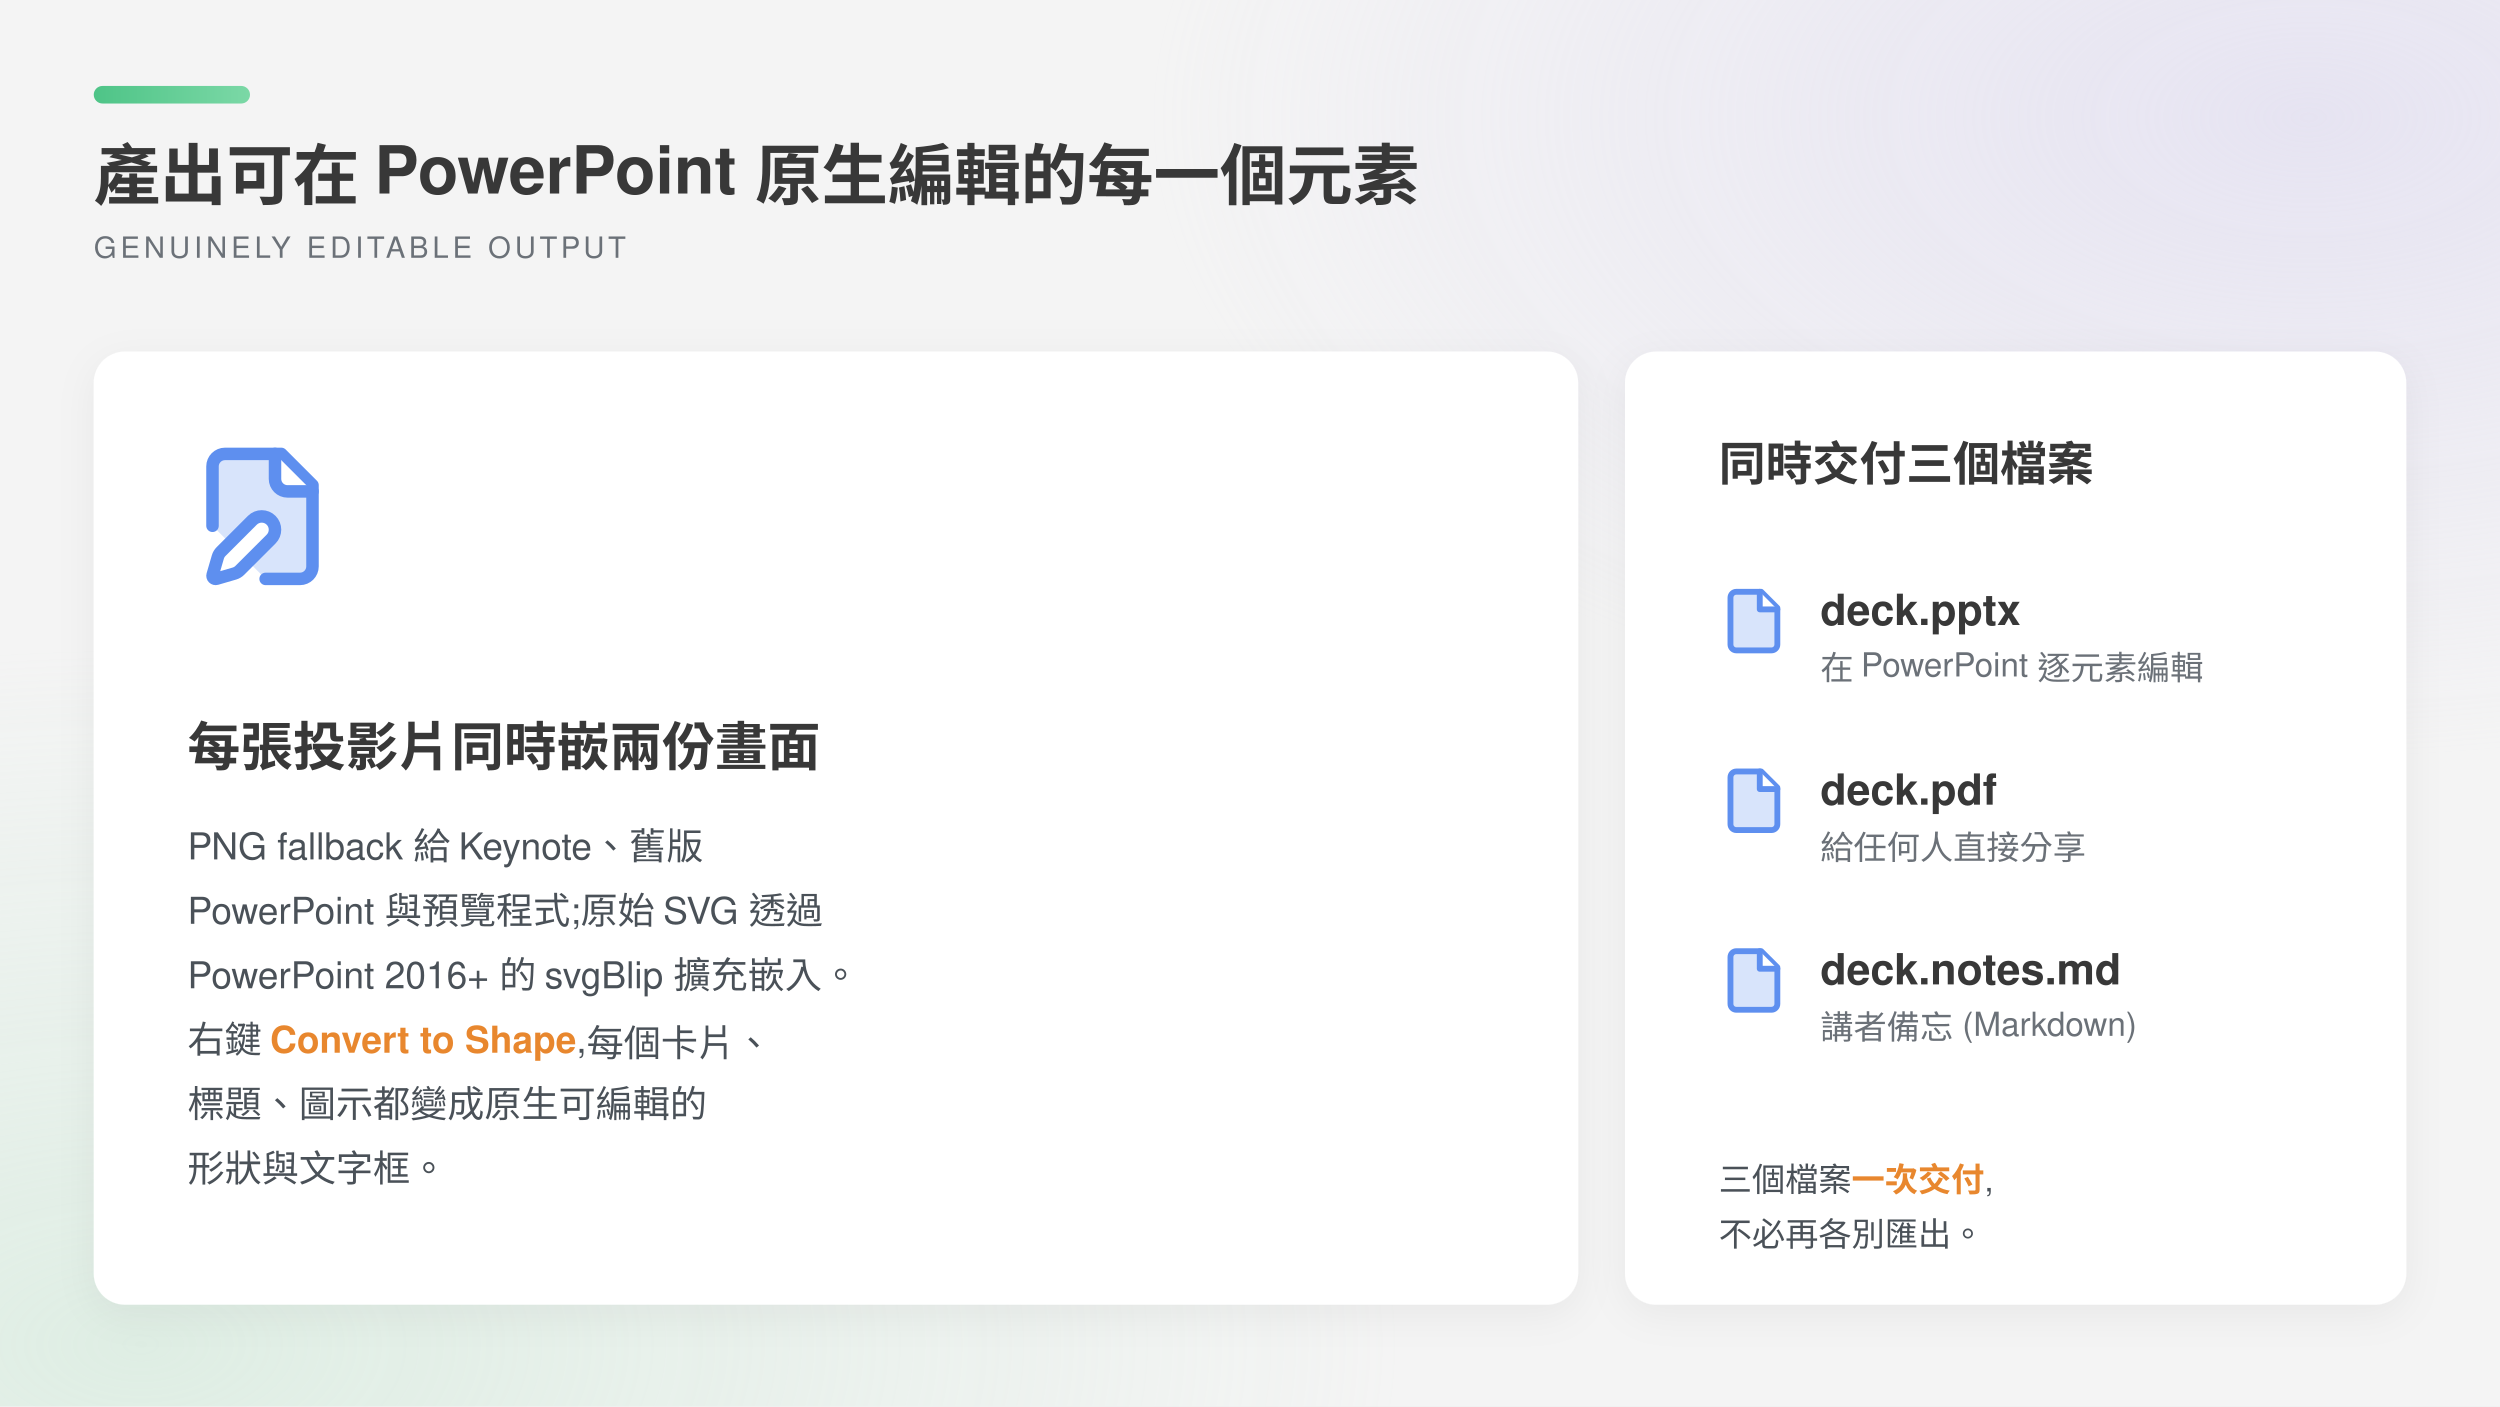
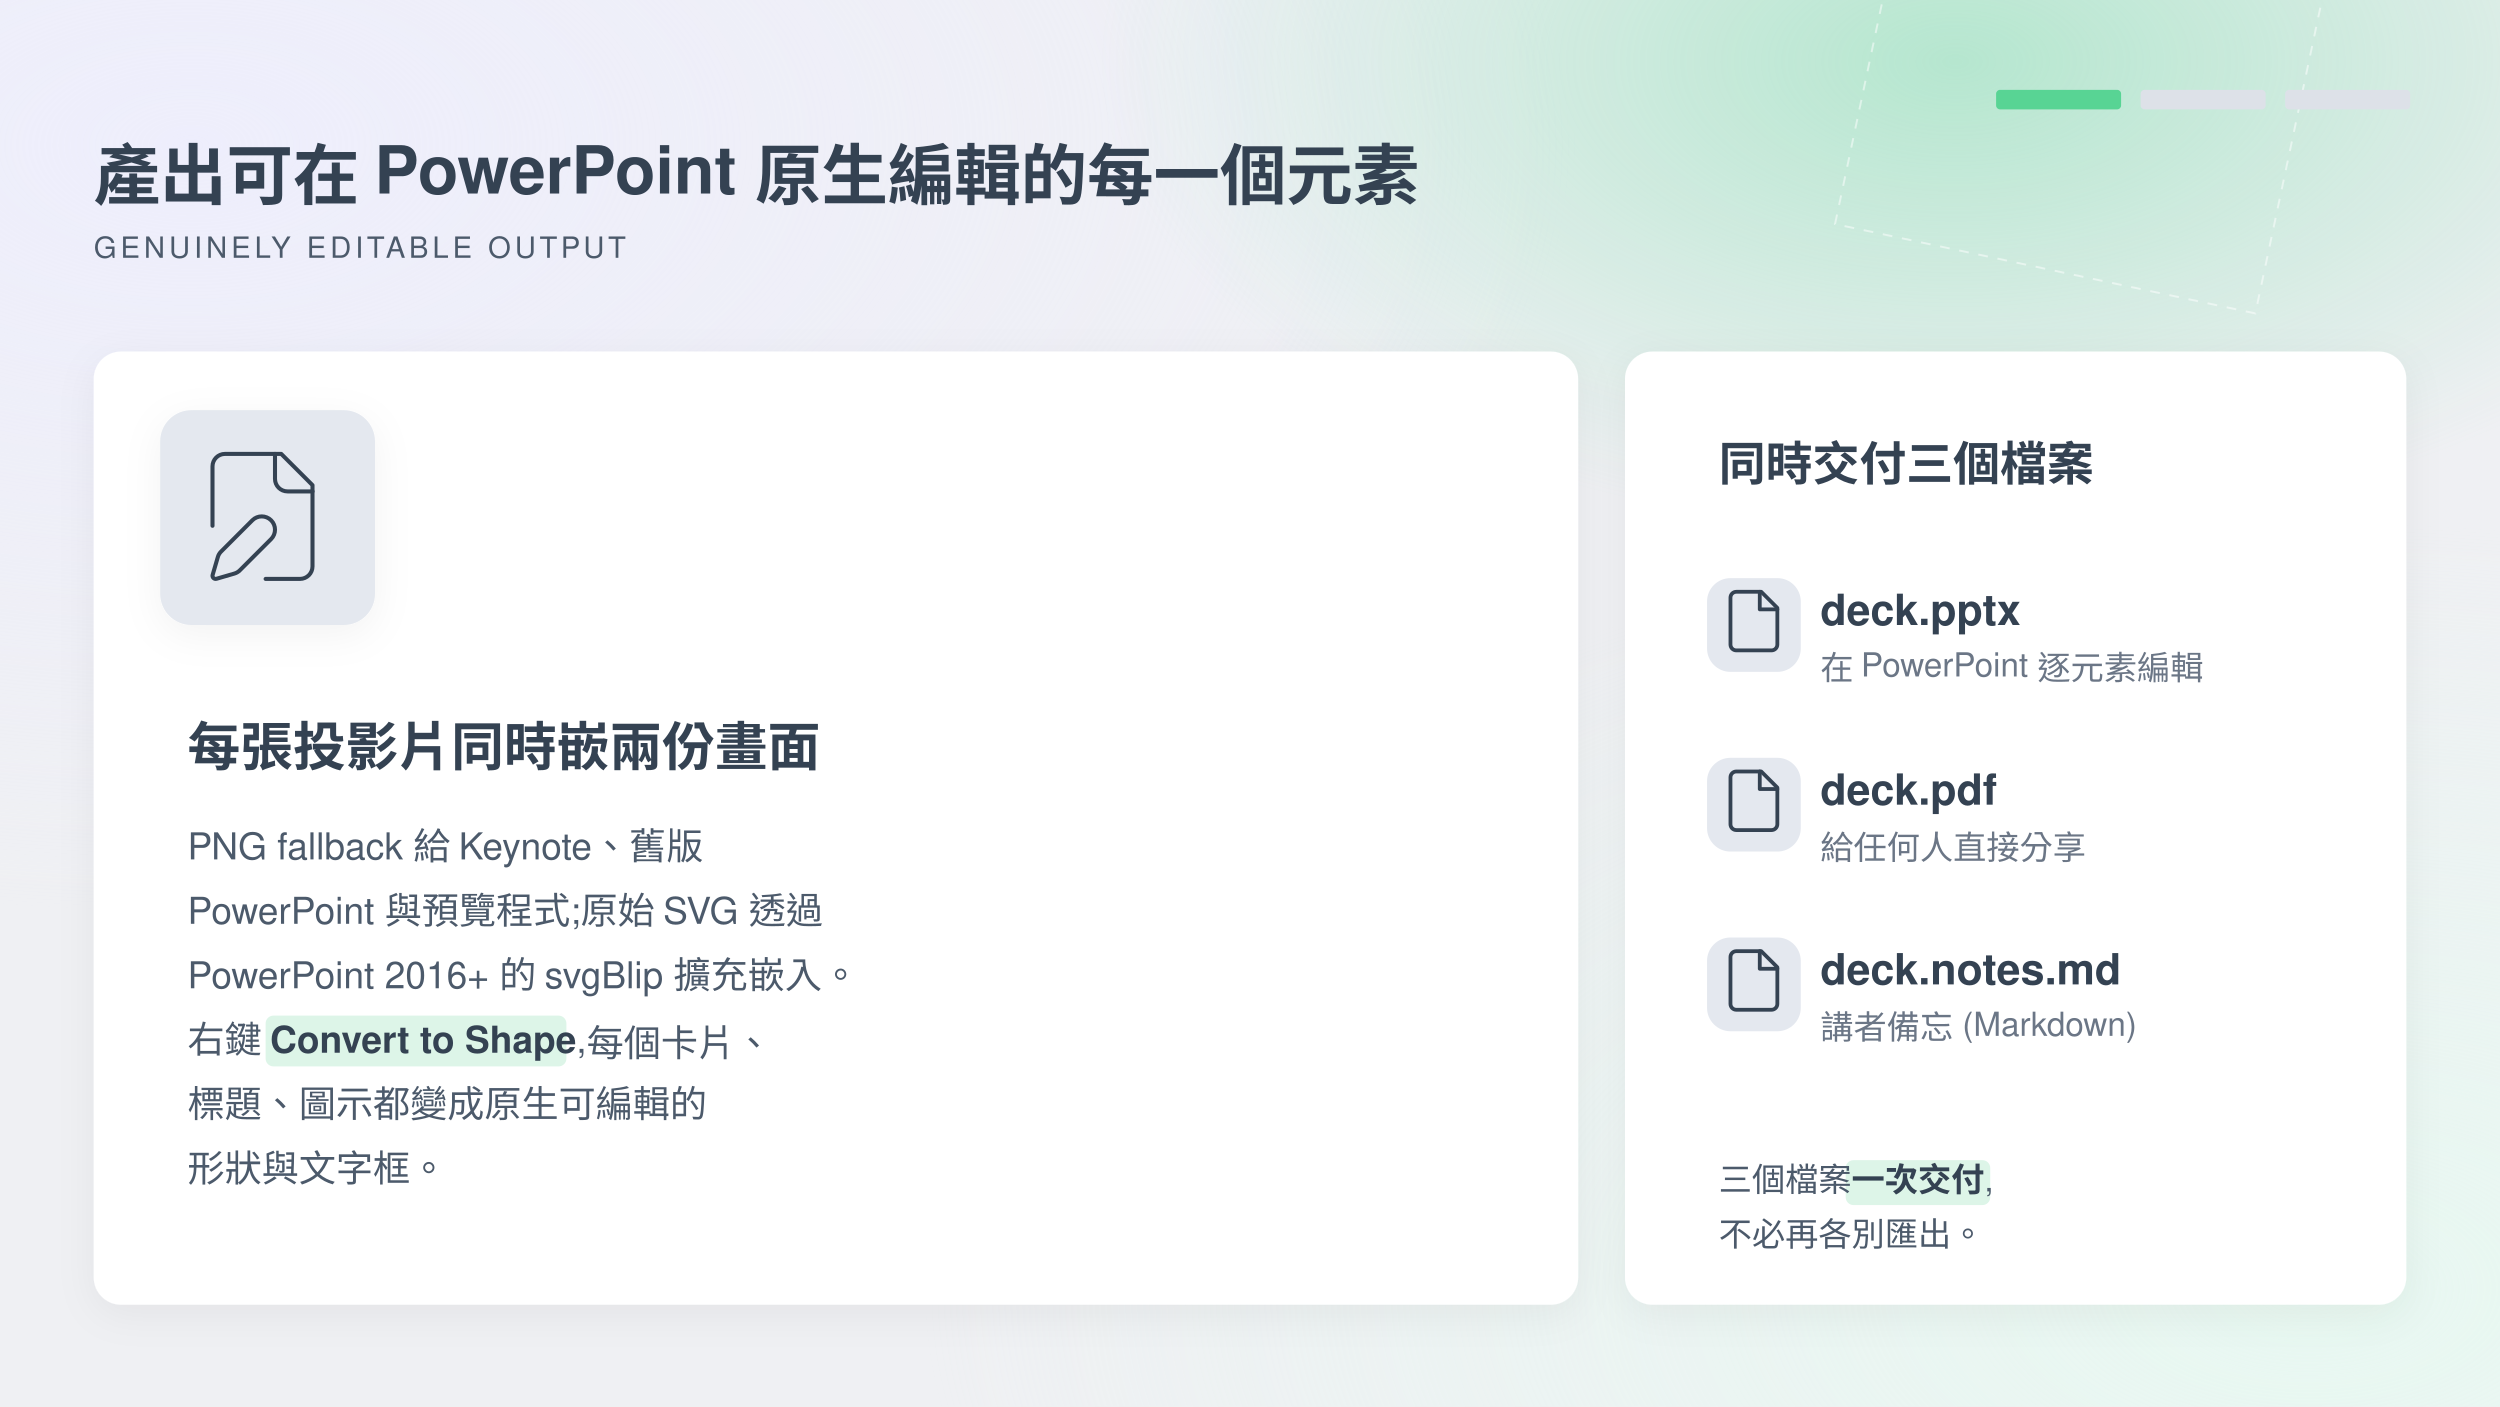
<svg xmlns="http://www.w3.org/2000/svg" viewBox="0 0 1280 720" width="1280" height="720" font-family="Helvetica, 'Helvetica Neue', Arial, 'PingFang TC', 'Microsoft JhengHei', 'Hiragino Sans', 'Noto Sans CJK TC', 'Noto Sans TC', sans-serif">
  <defs>
-     <linearGradient id="pillGrad" x1="0" y1="0" x2="1" y2="0">
-       <stop offset="0%" stop-color="#4EC487" />
-       <stop offset="100%" stop-color="#7BD8A6" />
-     </linearGradient>
-     <radialGradient id="washLav" cx="92%" cy="8%" r="46%">
-       <stop offset="0%" stop-color="#D9D4F0" stop-opacity="0.5" />
-       <stop offset="100%" stop-color="#D9D4F0" stop-opacity="0" />
+     <radialGradient id="washLav" cx="8%" cy="10%" r="55%">
+       <stop offset="0%" stop-color="#EEEEFD" stop-opacity="0.9" />
+       <stop offset="100%" stop-color="#EEEEFD" stop-opacity="0" />
    </radialGradient>
-     <radialGradient id="washGreen" cx="6%" cy="96%" r="50%">
-       <stop offset="0%" stop-color="#BFE5CC" stop-opacity="0.4" />
-       <stop offset="100%" stop-color="#BFE5CC" stop-opacity="0" />
+     <radialGradient id="washMint" cx="92%" cy="92%" r="55%">
+       <stop offset="0%" stop-color="#E7F9F1" stop-opacity="0.9" />
+       <stop offset="100%" stop-color="#E7F9F1" stop-opacity="0" />
    </radialGradient>
-     <filter id="freshShadow" x="-20%" y="-20%" width="140%" height="140%">
+     <radialGradient id="bloomTR" cx="78%" cy="4%" r="34%">
+       <stop offset="0%" stop-color="#7CDDAB" stop-opacity="0.5" />
+       <stop offset="100%" stop-color="#7CDDAB" stop-opacity="0" />
+     </radialGradient>
+     <filter id="prismShadow" x="-20%" y="-20%" width="140%" height="140%">
      <feGaussianBlur in="SourceAlpha" stdDeviation="10" />
      <feOffset dx="0" dy="5" />
      <feComponentTransfer>
        <feFuncA type="linear" slope="0.05" />
      </feComponentTransfer>
      <feMerge>
        <feMergeNode />
        <feMergeNode in="SourceGraphic" />
      </feMerge>
    </filter>
  </defs>
-   <rect width="1280" height="720" fill="#F4F4F4" />
+   <rect width="1280" height="720" fill="#EFF0F3" />
  <rect width="1280" height="720" fill="url(#washLav)" />
-   <rect width="1280" height="720" fill="url(#washGreen)" />
-   <rect x="48" y="44" width="80" height="9" rx="4.5" fill="url(#pillGrad)" />
-   <text x="48" y="102" font-size="34" font-weight="700" fill="#383838">產出可在 PowerPoint 原生編輯的每一個元素</text>
-   <text x="48" y="132" font-size="15" fill="#6B7178" letter-spacing="2">GENUINELY EDITABLE OUTPUT</text>
-   <rect x="48" y="180" width="760" height="488" rx="16" fill="#FFFFFF" filter="url(#freshShadow)" />
-   <g transform="translate(96 226) scale(3.2)" stroke="#5E8FEF" stroke-width="2" fill="none" stroke-linecap="round" stroke-linejoin="round">
-     <path d="M12.5 22H18a2 2 0 0 0 2-2V7l-5-5H6a2 2 0 0 0-2 2v9.5" fill="#D8E4FB" />
-     <path d="M14 2v4a2 2 0 0 0 2 2h4" fill="#FFFFFF" />
-     <path d="M13.378 15.626a1 1 0 1 0-3.004-3.004l-5.01 5.012a2 2 0 0 0-.506.854l-.837 2.87a.5.5 0 0 0 .62.62l2.87-.837a2 2 0 0 0 .854-.506z" fill="#FFFFFF" />
+   <rect width="1280" height="720" fill="url(#washMint)" />
+   <rect width="1280" height="720" fill="url(#bloomTR)" />
+   <rect x="960" y="-80" width="220" height="220" fill="none" stroke="#FFFFFF" stroke-opacity="0.5" stroke-dasharray="5 5" transform="rotate(12 1070 30)" />
+   <g>
+     <rect x="1022" y="46" width="64" height="10" rx="2" fill="#58D494" />
+     <rect x="1096" y="46" width="64" height="10" rx="2" fill="#DDE1E8" />
+     <rect x="1170" y="46" width="64" height="10" rx="2" fill="#DDE1E8" />
  </g>
-   <text x="96" y="392" font-size="27" font-weight="700" fill="#383838">每張投影片同時嵌兩份畫面</text>
-   <text x="96" y="440" font-size="19" fill="#4A5158">
+   <text x="48" y="102" font-size="34" font-weight="700" fill="#344252">產出可在 PowerPoint 原生編輯的每一個元素</text>
+   <text x="48" y="132" font-size="15" fill="#4C5A6B" letter-spacing="2">GENUINELY EDITABLE OUTPUT</text>
+   <rect x="48" y="180" width="760" height="488" rx="14" fill="#FFFFFF" filter="url(#prismShadow)" />
+   <rect x="82" y="210" width="110" height="110" rx="16" fill="#E4E8EF" filter="url(#prismShadow)" />
+   <g transform="translate(96 226) scale(3.2)" stroke="#344252" stroke-width="0.65" fill="none" stroke-linecap="round" stroke-linejoin="round">
+     <path d="M12.5 22H18a2 2 0 0 0 2-2V7l-5-5H6a2 2 0 0 0-2 2v9.5" />
+     <path d="M14 2v4a2 2 0 0 0 2 2h4" />
+     <path d="M13.378 15.626a1 1 0 1 0-3.004-3.004l-5.01 5.012a2 2 0 0 0-.506.854l-.837 2.87a.5.5 0 0 0 .62.62l2.87-.837a2 2 0 0 0 .854-.506z" />
+   </g>
+   <text x="96" y="392" font-size="27" font-weight="700" fill="#344252">每張投影片同時嵌兩份畫面</text>
+   <rect x="136" y="520" width="154" height="26" rx="4" fill="#DDF5E8" />
+   <text x="96" y="440" font-size="19" fill="#4C5A6B">
    <tspan x="96" dy="0">PNG fallback 給 Keynote、舊版</tspan>
    <tspan x="96" dy="33">PowerPoint 與預覽程式;原始 SVG 透過</tspan>
    <tspan x="96" dy="33">PowerPoint 2016+ 的 svgBlip 擴充嵌入。</tspan>
-     <tspan x="96" dy="33">右鍵 <tspan fill="#E8872E" font-weight="700">Convert to Shape</tspan>,每個卡片、</tspan>
+     <tspan x="96" dy="33">右鍵 <tspan font-weight="700" fill="#344252">Convert to Shape</tspan>,每個卡片、</tspan>
    <tspan x="96" dy="33">標題、圖示都變成原生可編輯的</tspan>
    <tspan x="96" dy="33">形狀與文字框。</tspan>
  </text>
-   <rect x="832" y="180" width="400" height="488" rx="16" fill="#FFFFFF" filter="url(#freshShadow)" />
-   <text x="880" y="246" font-size="24" font-weight="700" fill="#383838">同時交付三個檔案</text>
-   <g transform="translate(880 300) scale(1.5)" stroke="#5E8FEF" stroke-width="2" fill="none" stroke-linecap="round" stroke-linejoin="round">
-     <path d="M14.5 2H6a2 2 0 0 0-2 2v16a2 2 0 0 0 2 2h12a2 2 0 0 0 2-2V7.5z" fill="#D8E4FB" />
-     <path d="M14 2v6h6" fill="#FFFFFF" />
+   <rect x="832" y="180" width="400" height="488" rx="14" fill="#FFFFFF" filter="url(#prismShadow)" />
+   <text x="880" y="246" font-size="24" font-weight="700" fill="#344252">同時交付三個檔案</text>
+   <rect x="874" y="296" width="48" height="48" rx="12" fill="#E4E8EF" />
+   <g transform="translate(880 300) scale(1.5)" stroke="#344252" stroke-width="1.3" fill="none" stroke-linecap="round" stroke-linejoin="round">
+     <path d="M14.5 2H6a2 2 0 0 0-2 2v16a2 2 0 0 0 2 2h12a2 2 0 0 0 2-2V7.5z" />
+     <path d="M14 2v6h6" />
  </g>
-   <text x="932" y="320" font-size="22" font-weight="700" fill="#383838">deck.pptx</text>
-   <text x="932" y="348" font-size="17" fill="#6B7178">在 PowerPoint 逐元素編輯</text>
-   <g transform="translate(880 392) scale(1.5)" stroke="#5E8FEF" stroke-width="2" fill="none" stroke-linecap="round" stroke-linejoin="round">
-     <path d="M14.5 2H6a2 2 0 0 0-2 2v16a2 2 0 0 0 2 2h12a2 2 0 0 0 2-2V7.5z" fill="#D8E4FB" />
-     <path d="M14 2v6h6" fill="#FFFFFF" />
+   <text x="932" y="320" font-size="22" font-weight="700" fill="#344252">deck.pptx</text>
+   <text x="932" y="348" font-size="17" fill="#6B7686">在 PowerPoint 逐元素編輯</text>
+   <rect x="874" y="388" width="48" height="48" rx="12" fill="#E4E8EF" />
+   <g transform="translate(880 392) scale(1.5)" stroke="#344252" stroke-width="1.3" fill="none" stroke-linecap="round" stroke-linejoin="round">
+     <path d="M14.5 2H6a2 2 0 0 0-2 2v16a2 2 0 0 0 2 2h12a2 2 0 0 0 2-2V7.5z" />
+     <path d="M14 2v6h6" />
  </g>
-   <text x="932" y="412" font-size="22" font-weight="700" fill="#383838">deck.pdf</text>
-   <text x="932" y="440" font-size="17" fill="#6B7178">給任何人直接分享</text>
-   <g transform="translate(880 484) scale(1.5)" stroke="#5E8FEF" stroke-width="2" fill="none" stroke-linecap="round" stroke-linejoin="round">
-     <path d="M14.5 2H6a2 2 0 0 0-2 2v16a2 2 0 0 0 2 2h12a2 2 0 0 0 2-2V7.5z" fill="#D8E4FB" />
-     <path d="M14 2v6h6" fill="#FFFFFF" />
+   <text x="932" y="412" font-size="22" font-weight="700" fill="#344252">deck.pdf</text>
+   <text x="932" y="440" font-size="17" fill="#6B7686">給任何人直接分享</text>
+   <rect x="874" y="480" width="48" height="48" rx="12" fill="#E4E8EF" />
+   <g transform="translate(880 484) scale(1.5)" stroke="#344252" stroke-width="1.3" fill="none" stroke-linecap="round" stroke-linejoin="round">
+     <path d="M14.5 2H6a2 2 0 0 0-2 2v16a2 2 0 0 0 2 2h12a2 2 0 0 0 2-2V7.5z" />
+     <path d="M14 2v6h6" />
  </g>
-   <text x="932" y="504" font-size="22" font-weight="700" fill="#383838">deck.notes.md</text>
-   <text x="932" y="532" font-size="17" fill="#6B7178">講者備忘 (Markdown)</text>
-   <text x="880" y="610" font-size="17" fill="#4A5158">
-     <tspan x="880" dy="0">三個檔案<tspan fill="#E8872E" font-weight="700">一次交付</tspan>,</tspan>
+   <text x="932" y="504" font-size="22" font-weight="700" fill="#344252">deck.notes.md</text>
+   <text x="932" y="532" font-size="17" fill="#6B7686">講者備忘 (Markdown)</text>
+   <rect x="945" y="594" width="74" height="23" rx="4" fill="#DDF5E8" />
+   <text x="880" y="610" font-size="17" fill="#4C5A6B">
+     <tspan x="880" dy="0">三個檔案<tspan font-weight="700" fill="#344252">一次交付</tspan>,</tspan>
    <tspan x="880" dy="28">不必再各別匯出。</tspan>
  </text>
</svg>
